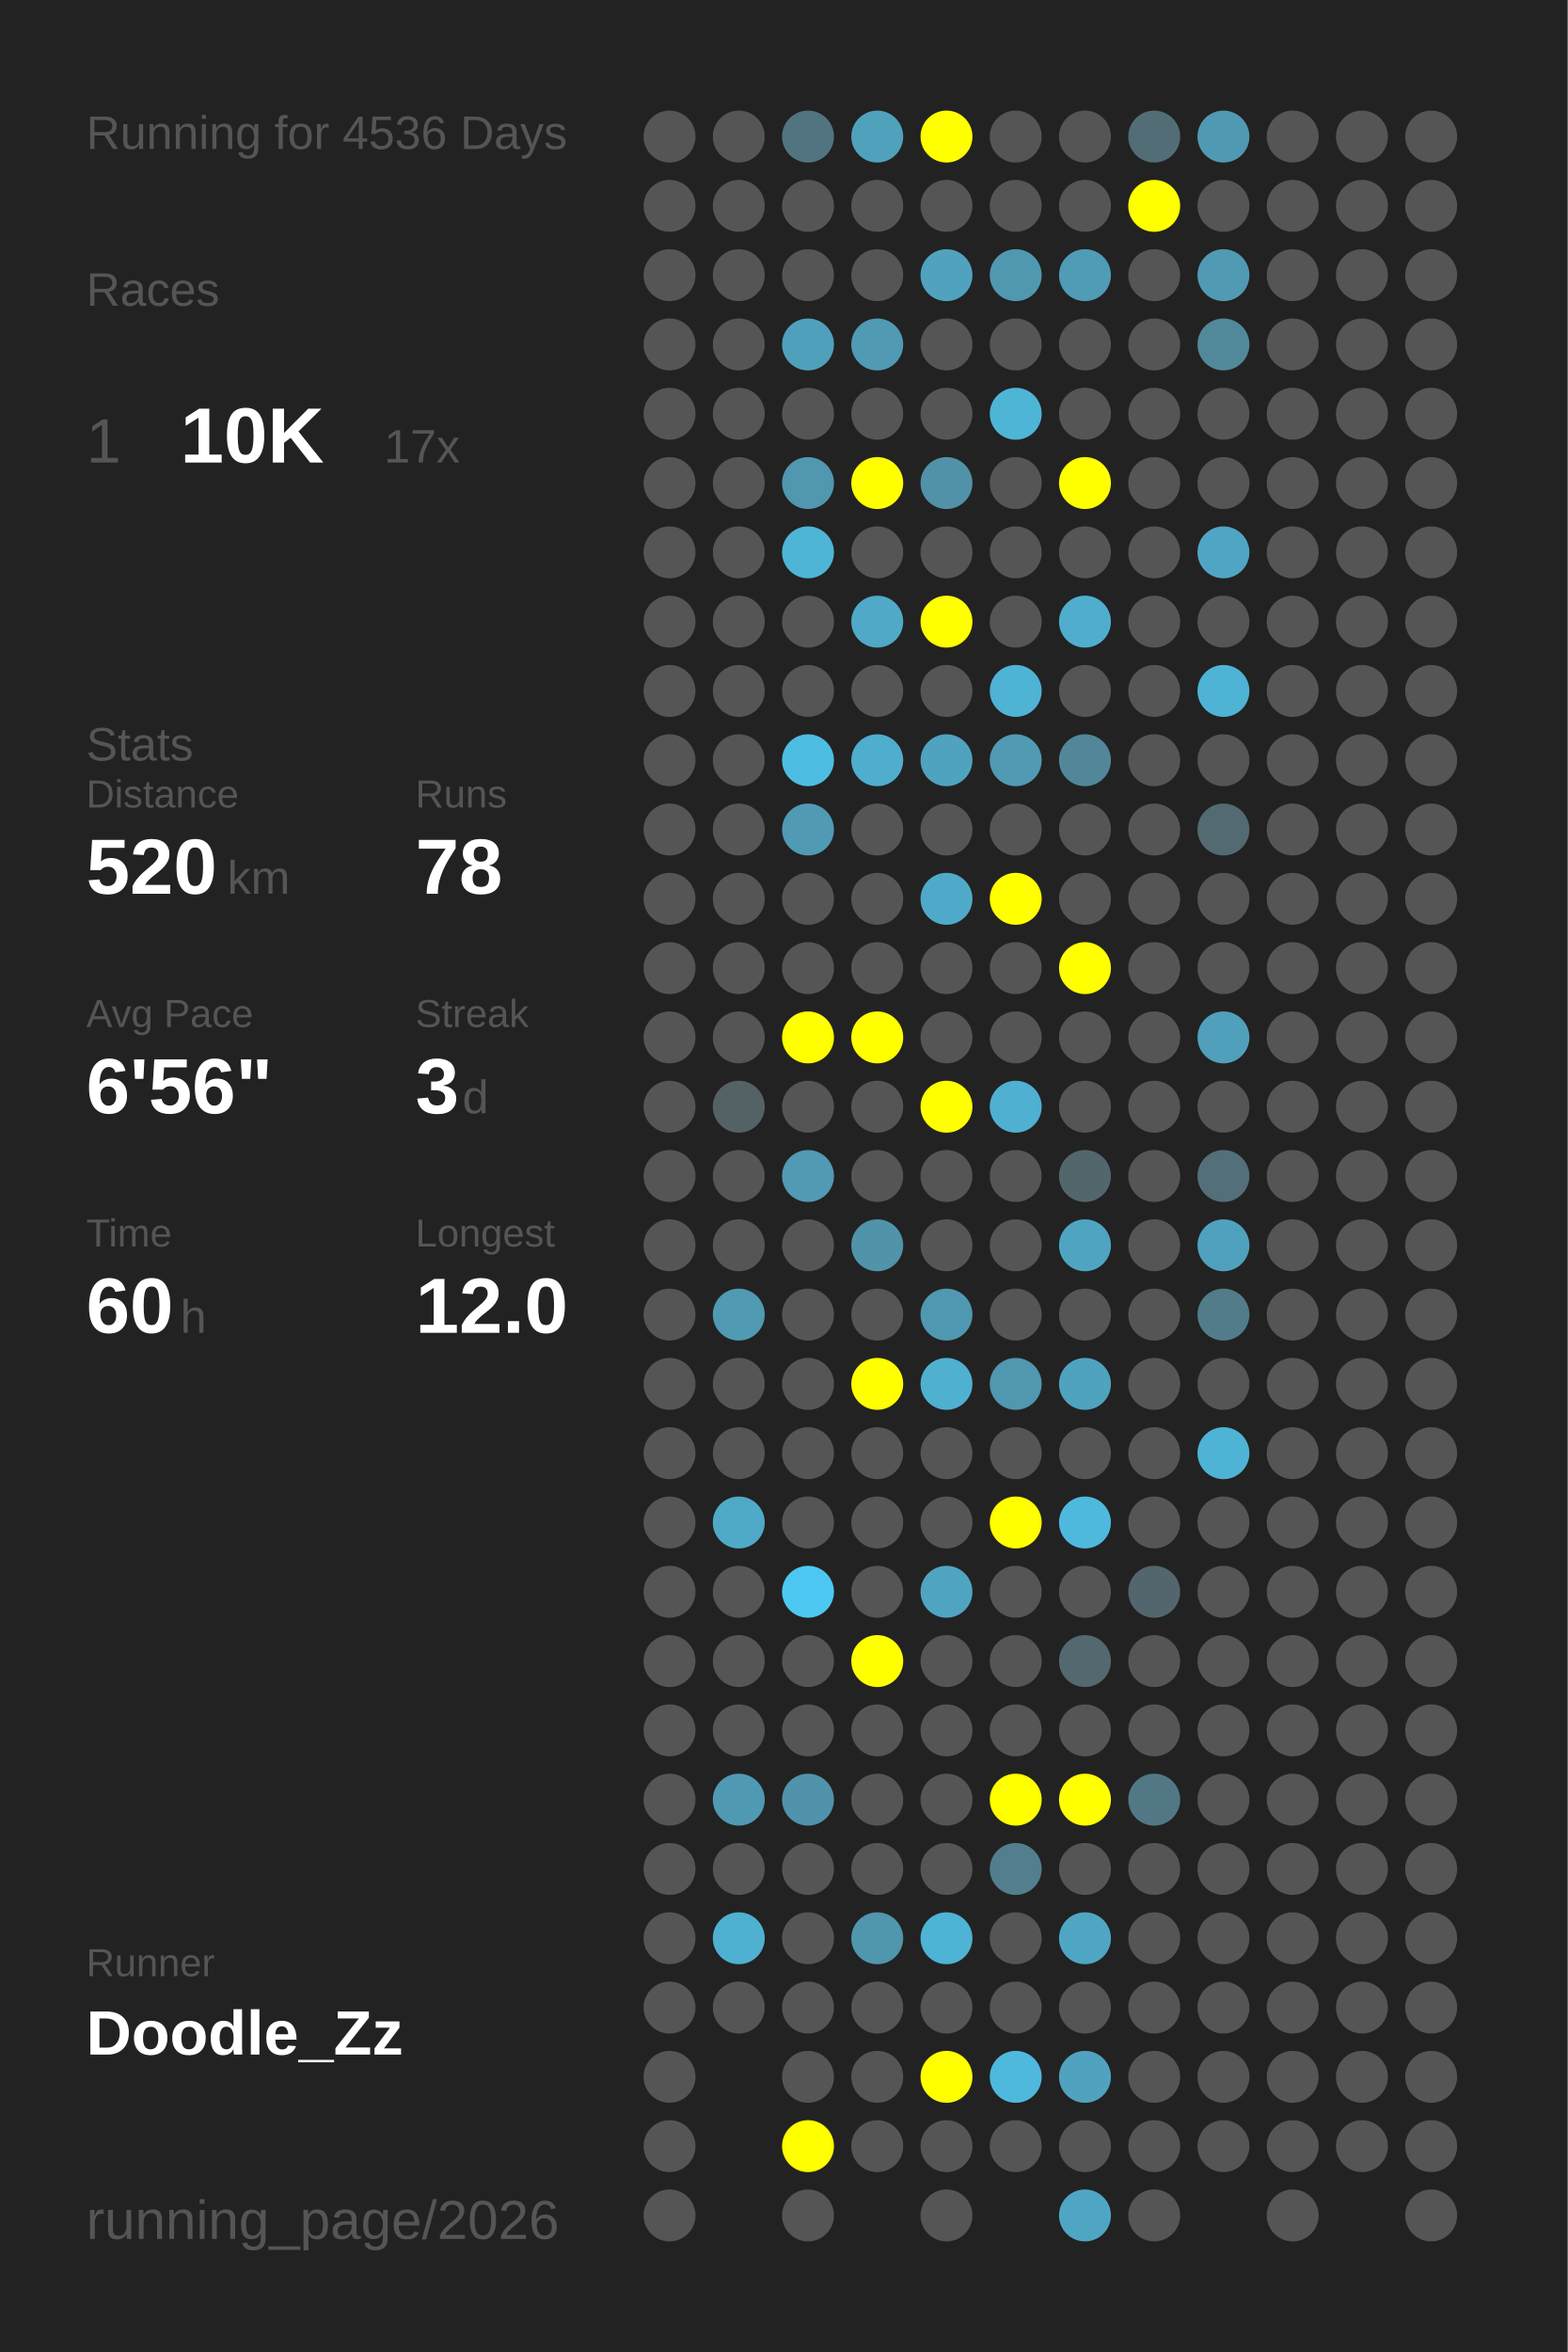
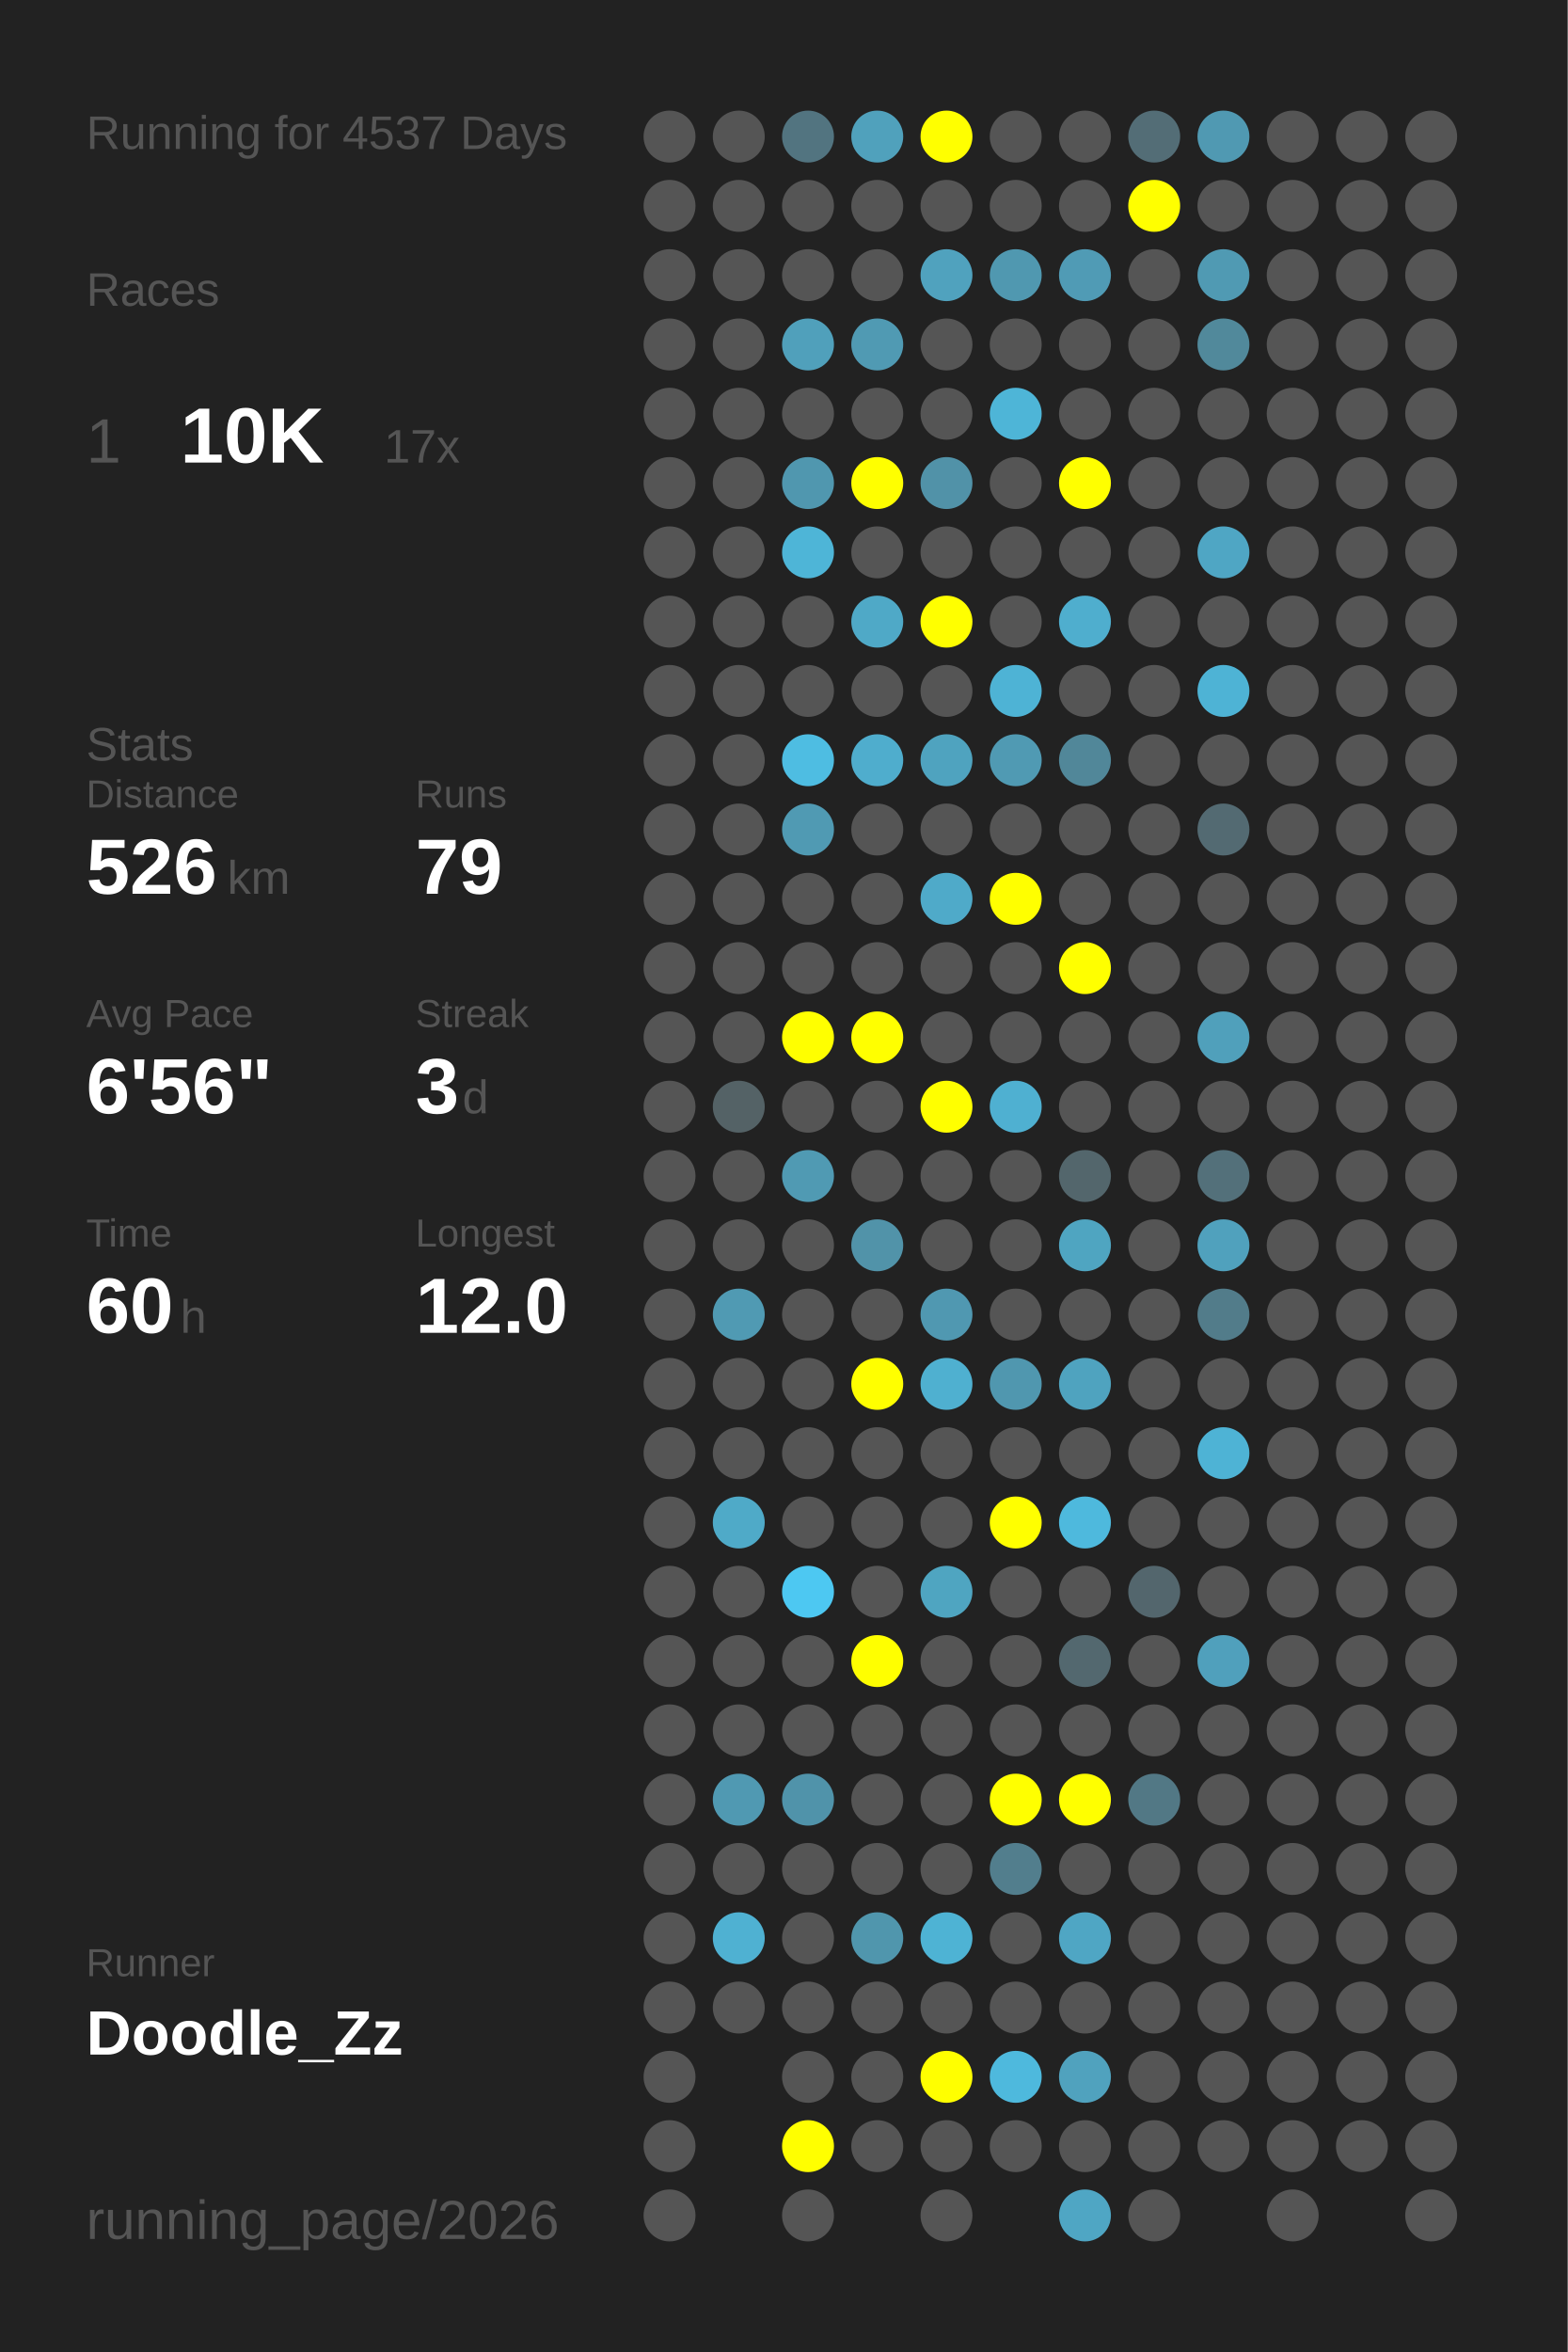
<svg xmlns="http://www.w3.org/2000/svg" baseProfile="full" height="300mm" version="1.1" viewBox="0,0,200,300" width="200mm">
  <defs />
  <rect fill="#222222" height="300" width="200" x="0" y="0" />
-   <text fill="#555555" style="font-size:6px; font-family:Arial;" x="11" y="19">Running for 4536 Days</text>
+   <text fill="#555555" style="font-size:6px; font-family:Arial;" x="11" y="19">Running for 4537 Days</text>
  <text fill="#555555" style="font-size:6px; font-family:Arial;" x="11" y="39">Races</text>
  <text fill="#555555" style="font-size:8px; font-family:Arial;" x="11" y="59">1</text>
  <text fill="#FFFFFF" style="font-size:10px; font-family:Arial; font-weight:bold;" x="23" y="59">10K</text>
  <text fill="#555555" style="font-size:6px; font-family:Arial;" x="49" y="59">17x</text>
  <text fill="#555555" style="font-size:6px; font-family:Arial;" x="11" y="97">Stats</text>
  <text fill="#555555" style="font-size:5px; font-family:Arial;" x="11" y="103">Distance</text>
-   <text fill="#FFFFFF" style="font-size:10px; font-family:Arial; font-weight:bold;" x="11" y="114">520</text>
+   <text fill="#FFFFFF" style="font-size:10px; font-family:Arial; font-weight:bold;" x="11" y="114">526</text>
  <text fill="#555555" style="font-size:6px; font-family:Arial;" x="29" y="114">km</text>
  <text fill="#555555" style="font-size:5px; font-family:Arial;" x="53" y="103">Runs</text>
-   <text fill="#FFFFFF" style="font-size:10px; font-family:Arial; font-weight:bold;" x="53" y="114">78</text>
+   <text fill="#FFFFFF" style="font-size:10px; font-family:Arial; font-weight:bold;" x="53" y="114">79</text>
  <text fill="#555555" style="font-size:5px; font-family:Arial;" x="11" y="131">Avg Pace</text>
  <text fill="#FFFFFF" style="font-size:10px; font-family:Arial; font-weight:bold;" x="11" y="142">6'56"</text>
  <text fill="#555555" style="font-size:5px; font-family:Arial;" x="53" y="131">Streak</text>
  <text fill="#FFFFFF" style="font-size:10px; font-family:Arial; font-weight:bold;" x="53" y="142">3</text>
  <text fill="#555555" style="font-size:6px; font-family:Arial;" x="59" y="142">d</text>
  <text fill="#555555" style="font-size:5px; font-family:Arial;" x="11" y="159">Time</text>
  <text fill="#FFFFFF" style="font-size:10px; font-family:Arial; font-weight:bold;" x="11" y="170">60</text>
  <text fill="#555555" style="font-size:6px; font-family:Arial;" x="23" y="170">h</text>
  <text fill="#555555" style="font-size:5px; font-family:Arial;" x="53" y="159">Longest</text>
  <text fill="#FFFFFF" style="font-size:10px; font-family:Arial; font-weight:bold;" x="53" y="170">12.0</text>
  <text fill="#555555" style="font-size:5px; font-family:Arial;" x="11" y="252.065">Runner</text>
  <text fill="#FFFFFF" style="font-size:8px; font-family:Arial; font-weight:bold;" x="11" y="262.065">Doodle_Zz</text>
  <text fill="#555555" style="font-size:7px; font-family:Arial;" x="11" y="285.581">running_page/2026</text>
  <circle cx="85.417" cy="17.419" fill="#555555" r="3.312" />
  <circle cx="85.417" cy="26.258" fill="#555555" r="3.312" />
  <circle cx="85.417" cy="35.097" fill="#555555" r="3.312" />
  <circle cx="85.417" cy="43.935" fill="#555555" r="3.312" />
  <circle cx="85.417" cy="52.774" fill="#555555" r="3.312" />
  <circle cx="85.417" cy="61.613" fill="#555555" r="3.312" />
  <circle cx="85.417" cy="70.452" fill="#555555" r="3.312" />
  <circle cx="85.417" cy="79.29" fill="#555555" r="3.312" />
  <circle cx="85.417" cy="88.129" fill="#555555" r="3.312" />
  <circle cx="85.417" cy="96.968" fill="#555555" r="3.312" />
  <circle cx="85.417" cy="105.806" fill="#555555" r="3.312" />
  <circle cx="85.417" cy="114.645" fill="#555555" r="3.312" />
  <circle cx="85.417" cy="123.484" fill="#555555" r="3.312" />
  <circle cx="85.417" cy="132.323" fill="#555555" r="3.312" />
  <circle cx="85.417" cy="141.161" fill="#555555" r="3.312" />
  <circle cx="85.417" cy="150" fill="#555555" r="3.312" />
  <circle cx="85.417" cy="158.839" fill="#555555" r="3.312" />
  <circle cx="85.417" cy="167.677" fill="#555555" r="3.312" />
  <circle cx="85.417" cy="176.516" fill="#555555" r="3.312" />
  <circle cx="85.417" cy="185.355" fill="#555555" r="3.312" />
  <circle cx="85.417" cy="194.194" fill="#555555" r="3.312" />
  <circle cx="85.417" cy="203.032" fill="#555555" r="3.312" />
  <circle cx="85.417" cy="211.871" fill="#555555" r="3.312" />
  <circle cx="85.417" cy="220.71" fill="#555555" r="3.312" />
  <circle cx="85.417" cy="229.548" fill="#555555" r="3.312" />
  <circle cx="85.417" cy="238.387" fill="#555555" r="3.312" />
  <circle cx="85.417" cy="247.226" fill="#555555" r="3.312" />
  <circle cx="85.417" cy="256.065" fill="#555555" r="3.312" />
  <circle cx="85.417" cy="264.903" fill="#555555" r="3.312" />
  <circle cx="85.417" cy="273.742" fill="#555555" r="3.312" />
  <circle cx="85.417" cy="282.581" fill="#555555" r="3.312" />
  <circle cx="94.25" cy="17.419" fill="#555555" r="3.312" />
  <circle cx="94.25" cy="26.258" fill="#555555" r="3.312" />
  <circle cx="94.25" cy="35.097" fill="#555555" r="3.312" />
  <circle cx="94.25" cy="43.935" fill="#555555" r="3.312" />
  <circle cx="94.25" cy="52.774" fill="#555555" r="3.312" />
  <circle cx="94.25" cy="61.613" fill="#555555" r="3.312" />
  <circle cx="94.25" cy="70.452" fill="#555555" r="3.312" />
  <circle cx="94.25" cy="79.29" fill="#555555" r="3.312" />
  <circle cx="94.25" cy="88.129" fill="#555555" r="3.312" />
  <circle cx="94.25" cy="96.968" fill="#555555" r="3.312" />
  <circle cx="94.25" cy="105.806" fill="#555555" r="3.312" />
  <circle cx="94.25" cy="114.645" fill="#555555" r="3.312" />
  <circle cx="94.25" cy="123.484" fill="#555555" r="3.312" />
  <circle cx="94.25" cy="132.323" fill="#555555" r="3.312" />
  <circle cx="94.25" cy="141.161" fill="#546266" r="3.312" />
  <circle cx="94.25" cy="150" fill="#555555" r="3.312" />
  <circle cx="94.25" cy="158.839" fill="#555555" r="3.312" />
  <circle cx="94.25" cy="167.677" fill="#509ab3" r="3.312" />
  <circle cx="94.25" cy="176.516" fill="#555555" r="3.312" />
  <circle cx="94.25" cy="185.355" fill="#555555" r="3.312" />
  <circle cx="94.25" cy="194.194" fill="#4faac8" r="3.312" />
  <circle cx="94.25" cy="203.032" fill="#555555" r="3.312" />
  <circle cx="94.25" cy="211.871" fill="#555555" r="3.312" />
  <circle cx="94.25" cy="220.71" fill="#555555" r="3.312" />
  <circle cx="94.25" cy="229.548" fill="#5099b2" r="3.312" />
  <circle cx="94.25" cy="238.387" fill="#555555" r="3.312" />
  <circle cx="94.25" cy="247.226" fill="#4fb1d2" r="3.312" />
  <circle cx="94.25" cy="256.065" fill="#555555" r="3.312" />
  <circle cx="103.083" cy="17.419" fill="#527480" r="3.312" />
  <circle cx="103.083" cy="26.258" fill="#555555" r="3.312" />
  <circle cx="103.083" cy="35.097" fill="#555555" r="3.312" />
  <circle cx="103.083" cy="43.935" fill="#50a0bb" r="3.312" />
  <circle cx="103.083" cy="52.774" fill="#555555" r="3.312" />
  <circle cx="103.083" cy="61.613" fill="#5097af" r="3.312" />
  <circle cx="103.083" cy="70.452" fill="#4eb5d7" r="3.312" />
  <circle cx="103.083" cy="79.29" fill="#555555" r="3.312" />
  <circle cx="103.083" cy="88.129" fill="#555555" r="3.312" />
  <circle cx="103.083" cy="96.968" fill="#4ebde2" r="3.312" />
  <circle cx="103.083" cy="105.806" fill="#509ab3" r="3.312" />
  <circle cx="103.083" cy="114.645" fill="#555555" r="3.312" />
  <circle cx="103.083" cy="123.484" fill="#555555" r="3.312" />
  <circle cx="103.083" cy="132.323" fill="#FFFF00" r="3.312" />
  <circle cx="103.083" cy="141.161" fill="#555555" r="3.312" />
  <circle cx="103.083" cy="150" fill="#509ab3" r="3.312" />
  <circle cx="103.083" cy="158.839" fill="#555555" r="3.312" />
  <circle cx="103.083" cy="167.677" fill="#555555" r="3.312" />
  <circle cx="103.083" cy="176.516" fill="#555555" r="3.312" />
  <circle cx="103.083" cy="185.355" fill="#555555" r="3.312" />
  <circle cx="103.083" cy="194.194" fill="#555555" r="3.312" />
  <circle cx="103.083" cy="203.032" fill="#4dc8f2" r="3.312" />
  <circle cx="103.083" cy="211.871" fill="#555555" r="3.312" />
  <circle cx="103.083" cy="220.71" fill="#555555" r="3.312" />
  <circle cx="103.083" cy="229.548" fill="#5093aa" r="3.312" />
  <circle cx="103.083" cy="238.387" fill="#555555" r="3.312" />
  <circle cx="103.083" cy="247.226" fill="#555555" r="3.312" />
  <circle cx="103.083" cy="256.065" fill="#555555" r="3.312" />
  <circle cx="103.083" cy="264.903" fill="#555555" r="3.312" />
  <circle cx="103.083" cy="273.742" fill="#FFFF00" r="3.312" />
  <circle cx="103.083" cy="282.581" fill="#555555" r="3.312" />
  <circle cx="111.917" cy="17.419" fill="#50a1bc" r="3.312" />
  <circle cx="111.917" cy="26.258" fill="#555555" r="3.312" />
  <circle cx="111.917" cy="35.097" fill="#555555" r="3.312" />
  <circle cx="111.917" cy="43.935" fill="#509ab3" r="3.312" />
  <circle cx="111.917" cy="52.774" fill="#555555" r="3.312" />
  <circle cx="111.917" cy="61.613" fill="#FFFF00" r="3.312" />
  <circle cx="111.917" cy="70.452" fill="#555555" r="3.312" />
  <circle cx="111.917" cy="79.29" fill="#4fa9c7" r="3.312" />
  <circle cx="111.917" cy="88.129" fill="#555555" r="3.312" />
  <circle cx="111.917" cy="96.968" fill="#4fadcd" r="3.312" />
  <circle cx="111.917" cy="105.806" fill="#555555" r="3.312" />
  <circle cx="111.917" cy="114.645" fill="#555555" r="3.312" />
  <circle cx="111.917" cy="123.484" fill="#555555" r="3.312" />
  <circle cx="111.917" cy="132.323" fill="#FFFF00" r="3.312" />
  <circle cx="111.917" cy="141.161" fill="#555555" r="3.312" />
  <circle cx="111.917" cy="150" fill="#555555" r="3.312" />
  <circle cx="111.917" cy="158.839" fill="#5193a9" r="3.312" />
  <circle cx="111.917" cy="167.677" fill="#555555" r="3.312" />
  <circle cx="111.917" cy="176.516" fill="#FFFF00" r="3.312" />
  <circle cx="111.917" cy="185.355" fill="#555555" r="3.312" />
  <circle cx="111.917" cy="194.194" fill="#555555" r="3.312" />
  <circle cx="111.917" cy="203.032" fill="#555555" r="3.312" />
  <circle cx="111.917" cy="211.871" fill="#FFFF00" r="3.312" />
  <circle cx="111.917" cy="220.71" fill="#555555" r="3.312" />
  <circle cx="111.917" cy="229.548" fill="#555555" r="3.312" />
  <circle cx="111.917" cy="238.387" fill="#555555" r="3.312" />
  <circle cx="111.917" cy="247.226" fill="#5096ad" r="3.312" />
  <circle cx="111.917" cy="256.065" fill="#555555" r="3.312" />
  <circle cx="111.917" cy="264.903" fill="#555555" r="3.312" />
  <circle cx="111.917" cy="273.742" fill="#555555" r="3.312" />
  <circle cx="120.75" cy="17.419" fill="#FFFF00" r="3.312" />
  <circle cx="120.75" cy="26.258" fill="#555555" r="3.312" />
  <circle cx="120.75" cy="35.097" fill="#50a2be" r="3.312" />
  <circle cx="120.75" cy="43.935" fill="#555555" r="3.312" />
  <circle cx="120.75" cy="52.774" fill="#555555" r="3.312" />
  <circle cx="120.75" cy="61.613" fill="#5192a8" r="3.312" />
  <circle cx="120.75" cy="70.452" fill="#555555" r="3.312" />
  <circle cx="120.75" cy="79.29" fill="#FFFF00" r="3.312" />
  <circle cx="120.75" cy="88.129" fill="#555555" r="3.312" />
  <circle cx="120.75" cy="96.968" fill="#4fa3bf" r="3.312" />
  <circle cx="120.75" cy="105.806" fill="#555555" r="3.312" />
  <circle cx="120.75" cy="114.645" fill="#4faac9" r="3.312" />
  <circle cx="120.75" cy="123.484" fill="#555555" r="3.312" />
  <circle cx="120.75" cy="132.323" fill="#555555" r="3.312" />
  <circle cx="120.75" cy="141.161" fill="#FFFF00" r="3.312" />
  <circle cx="120.75" cy="150" fill="#555555" r="3.312" />
  <circle cx="120.75" cy="158.839" fill="#555555" r="3.312" />
  <circle cx="120.75" cy="167.677" fill="#5098b1" r="3.312" />
  <circle cx="120.75" cy="176.516" fill="#4fb0d0" r="3.312" />
  <circle cx="120.75" cy="185.355" fill="#555555" r="3.312" />
  <circle cx="120.75" cy="194.194" fill="#555555" r="3.312" />
  <circle cx="120.75" cy="203.032" fill="#4fa5c1" r="3.312" />
  <circle cx="120.75" cy="211.871" fill="#555555" r="3.312" />
  <circle cx="120.75" cy="220.71" fill="#555555" r="3.312" />
  <circle cx="120.75" cy="229.548" fill="#555555" r="3.312" />
  <circle cx="120.75" cy="238.387" fill="#555555" r="3.312" />
  <circle cx="120.75" cy="247.226" fill="#4eb3d4" r="3.312" />
  <circle cx="120.75" cy="256.065" fill="#555555" r="3.312" />
  <circle cx="120.75" cy="264.903" fill="#FFFF00" r="3.312" />
  <circle cx="120.75" cy="273.742" fill="#555555" r="3.312" />
  <circle cx="120.75" cy="282.581" fill="#555555" r="3.312" />
  <circle cx="129.583" cy="17.419" fill="#555555" r="3.312" />
  <circle cx="129.583" cy="26.258" fill="#555555" r="3.312" />
  <circle cx="129.583" cy="35.097" fill="#5098b0" r="3.312" />
  <circle cx="129.583" cy="43.935" fill="#555555" r="3.312" />
  <circle cx="129.583" cy="52.774" fill="#4eb5d7" r="3.312" />
  <circle cx="129.583" cy="61.613" fill="#555555" r="3.312" />
  <circle cx="129.583" cy="70.452" fill="#555555" r="3.312" />
  <circle cx="129.583" cy="79.29" fill="#555555" r="3.312" />
  <circle cx="129.583" cy="88.129" fill="#4eb3d5" r="3.312" />
  <circle cx="129.583" cy="96.968" fill="#509ab3" r="3.312" />
  <circle cx="129.583" cy="105.806" fill="#555555" r="3.312" />
  <circle cx="129.583" cy="114.645" fill="#FFFF00" r="3.312" />
  <circle cx="129.583" cy="123.484" fill="#555555" r="3.312" />
  <circle cx="129.583" cy="132.323" fill="#555555" r="3.312" />
  <circle cx="129.583" cy="141.161" fill="#4fb0d1" r="3.312" />
  <circle cx="129.583" cy="150" fill="#555555" r="3.312" />
  <circle cx="129.583" cy="158.839" fill="#555555" r="3.312" />
  <circle cx="129.583" cy="167.677" fill="#555555" r="3.312" />
  <circle cx="129.583" cy="176.516" fill="#5097af" r="3.312" />
  <circle cx="129.583" cy="185.355" fill="#555555" r="3.312" />
  <circle cx="129.583" cy="194.194" fill="#FFFF00" r="3.312" />
  <circle cx="129.583" cy="203.032" fill="#555555" r="3.312" />
  <circle cx="129.583" cy="211.871" fill="#555555" r="3.312" />
  <circle cx="129.583" cy="220.71" fill="#555555" r="3.312" />
  <circle cx="129.583" cy="229.548" fill="#FFFF00" r="3.312" />
  <circle cx="129.583" cy="238.387" fill="#527e8d" r="3.312" />
  <circle cx="129.583" cy="247.226" fill="#555555" r="3.312" />
  <circle cx="129.583" cy="256.065" fill="#555555" r="3.312" />
  <circle cx="129.583" cy="264.903" fill="#4eb9dd" r="3.312" />
  <circle cx="129.583" cy="273.742" fill="#555555" r="3.312" />
  <circle cx="138.417" cy="17.419" fill="#555555" r="3.312" />
  <circle cx="138.417" cy="26.258" fill="#555555" r="3.312" />
  <circle cx="138.417" cy="35.097" fill="#509bb5" r="3.312" />
  <circle cx="138.417" cy="43.935" fill="#555555" r="3.312" />
  <circle cx="138.417" cy="52.774" fill="#555555" r="3.312" />
  <circle cx="138.417" cy="61.613" fill="#FFFF00" r="3.312" />
  <circle cx="138.417" cy="70.452" fill="#555555" r="3.312" />
  <circle cx="138.417" cy="79.29" fill="#4faece" r="3.312" />
  <circle cx="138.417" cy="88.129" fill="#555555" r="3.312" />
  <circle cx="138.417" cy="96.968" fill="#518799" r="3.312" />
  <circle cx="138.417" cy="105.806" fill="#555555" r="3.312" />
  <circle cx="138.417" cy="114.645" fill="#555555" r="3.312" />
  <circle cx="138.417" cy="123.484" fill="#FFFF00" r="3.312" />
  <circle cx="138.417" cy="132.323" fill="#555555" r="3.312" />
  <circle cx="138.417" cy="141.161" fill="#555555" r="3.312" />
  <circle cx="138.417" cy="150" fill="#53666c" r="3.312" />
  <circle cx="138.417" cy="158.839" fill="#4fa5c1" r="3.312" />
  <circle cx="138.417" cy="167.677" fill="#555555" r="3.312" />
  <circle cx="138.417" cy="176.516" fill="#4fa3bf" r="3.312" />
  <circle cx="138.417" cy="185.355" fill="#555555" r="3.312" />
  <circle cx="138.417" cy="194.194" fill="#4eb9dd" r="3.312" />
  <circle cx="138.417" cy="203.032" fill="#555555" r="3.312" />
  <circle cx="138.417" cy="211.871" fill="#53686f" r="3.312" />
  <circle cx="138.417" cy="220.71" fill="#555555" r="3.312" />
  <circle cx="138.417" cy="229.548" fill="#FFFF00" r="3.312" />
  <circle cx="138.417" cy="238.387" fill="#555555" r="3.312" />
  <circle cx="138.417" cy="247.226" fill="#4fa6c4" r="3.312" />
  <circle cx="138.417" cy="256.065" fill="#555555" r="3.312" />
  <circle cx="138.417" cy="264.903" fill="#50a2be" r="3.312" />
  <circle cx="138.417" cy="273.742" fill="#555555" r="3.312" />
  <circle cx="138.417" cy="282.581" fill="#4fa6c4" r="3.312" />
  <circle cx="147.25" cy="17.419" fill="#536d76" r="3.312" />
  <circle cx="147.25" cy="26.258" fill="#FFFF00" r="3.312" />
  <circle cx="147.25" cy="35.097" fill="#555555" r="3.312" />
  <circle cx="147.25" cy="43.935" fill="#555555" r="3.312" />
  <circle cx="147.25" cy="52.774" fill="#555555" r="3.312" />
  <circle cx="147.25" cy="61.613" fill="#555555" r="3.312" />
  <circle cx="147.25" cy="70.452" fill="#555555" r="3.312" />
  <circle cx="147.25" cy="79.29" fill="#555555" r="3.312" />
  <circle cx="147.25" cy="88.129" fill="#555555" r="3.312" />
  <circle cx="147.25" cy="96.968" fill="#555555" r="3.312" />
  <circle cx="147.25" cy="105.806" fill="#555555" r="3.312" />
  <circle cx="147.25" cy="114.645" fill="#555555" r="3.312" />
  <circle cx="147.25" cy="123.484" fill="#555555" r="3.312" />
  <circle cx="147.25" cy="132.323" fill="#555555" r="3.312" />
  <circle cx="147.25" cy="141.161" fill="#555555" r="3.312" />
  <circle cx="147.25" cy="150" fill="#555555" r="3.312" />
  <circle cx="147.25" cy="158.839" fill="#555555" r="3.312" />
  <circle cx="147.25" cy="167.677" fill="#555555" r="3.312" />
  <circle cx="147.25" cy="176.516" fill="#555555" r="3.312" />
  <circle cx="147.25" cy="185.355" fill="#555555" r="3.312" />
  <circle cx="147.25" cy="194.194" fill="#555555" r="3.312" />
  <circle cx="147.25" cy="203.032" fill="#53666d" r="3.312" />
  <circle cx="147.25" cy="211.871" fill="#555555" r="3.312" />
  <circle cx="147.25" cy="220.71" fill="#555555" r="3.312" />
  <circle cx="147.25" cy="229.548" fill="#527885" r="3.312" />
  <circle cx="147.25" cy="238.387" fill="#555555" r="3.312" />
  <circle cx="147.25" cy="247.226" fill="#555555" r="3.312" />
  <circle cx="147.25" cy="256.065" fill="#555555" r="3.312" />
  <circle cx="147.25" cy="264.903" fill="#555555" r="3.312" />
  <circle cx="147.25" cy="273.742" fill="#555555" r="3.312" />
  <circle cx="147.25" cy="282.581" fill="#555555" r="3.312" />
  <circle cx="156.083" cy="17.419" fill="#5099b2" r="3.312" />
  <circle cx="156.083" cy="26.258" fill="#555555" r="3.312" />
  <circle cx="156.083" cy="35.097" fill="#509ab3" r="3.312" />
  <circle cx="156.083" cy="43.935" fill="#51899b" r="3.312" />
  <circle cx="156.083" cy="52.774" fill="#555555" r="3.312" />
  <circle cx="156.083" cy="61.613" fill="#555555" r="3.312" />
  <circle cx="156.083" cy="70.452" fill="#4fa6c4" r="3.312" />
  <circle cx="156.083" cy="79.29" fill="#555555" r="3.312" />
  <circle cx="156.083" cy="88.129" fill="#4eb3d5" r="3.312" />
  <circle cx="156.083" cy="96.968" fill="#555555" r="3.312" />
  <circle cx="156.083" cy="105.806" fill="#536a72" r="3.312" />
  <circle cx="156.083" cy="114.645" fill="#555555" r="3.312" />
  <circle cx="156.083" cy="123.484" fill="#555555" r="3.312" />
  <circle cx="156.083" cy="132.323" fill="#50a0bb" r="3.312" />
  <circle cx="156.083" cy="141.161" fill="#555555" r="3.312" />
  <circle cx="156.083" cy="150" fill="#53707a" r="3.312" />
  <circle cx="156.083" cy="158.839" fill="#50a1bd" r="3.312" />
  <circle cx="156.083" cy="167.677" fill="#527c8a" r="3.312" />
  <circle cx="156.083" cy="176.516" fill="#555555" r="3.312" />
  <circle cx="156.083" cy="185.355" fill="#4eb3d5" r="3.312" />
  <circle cx="156.083" cy="194.194" fill="#555555" r="3.312" />
  <circle cx="156.083" cy="203.032" fill="#555555" r="3.312" />
-   <circle cx="156.083" cy="211.871" fill="#555555" r="3.312" />
+   <circle cx="156.083" cy="211.871" fill="#50a0bc" r="3.312" />
  <circle cx="156.083" cy="220.71" fill="#555555" r="3.312" />
  <circle cx="156.083" cy="229.548" fill="#555555" r="3.312" />
  <circle cx="156.083" cy="238.387" fill="#555555" r="3.312" />
  <circle cx="156.083" cy="247.226" fill="#555555" r="3.312" />
  <circle cx="156.083" cy="256.065" fill="#555555" r="3.312" />
  <circle cx="156.083" cy="264.903" fill="#555555" r="3.312" />
  <circle cx="156.083" cy="273.742" fill="#555555" r="3.312" />
  <circle cx="164.917" cy="17.419" fill="#555555" r="3.312" />
  <circle cx="164.917" cy="26.258" fill="#555555" r="3.312" />
  <circle cx="164.917" cy="35.097" fill="#555555" r="3.312" />
  <circle cx="164.917" cy="43.935" fill="#555555" r="3.312" />
  <circle cx="164.917" cy="52.774" fill="#555555" r="3.312" />
  <circle cx="164.917" cy="61.613" fill="#555555" r="3.312" />
  <circle cx="164.917" cy="70.452" fill="#555555" r="3.312" />
  <circle cx="164.917" cy="79.29" fill="#555555" r="3.312" />
  <circle cx="164.917" cy="88.129" fill="#555555" r="3.312" />
  <circle cx="164.917" cy="96.968" fill="#555555" r="3.312" />
  <circle cx="164.917" cy="105.806" fill="#555555" r="3.312" />
  <circle cx="164.917" cy="114.645" fill="#555555" r="3.312" />
  <circle cx="164.917" cy="123.484" fill="#555555" r="3.312" />
  <circle cx="164.917" cy="132.323" fill="#555555" r="3.312" />
  <circle cx="164.917" cy="141.161" fill="#555555" r="3.312" />
  <circle cx="164.917" cy="150" fill="#555555" r="3.312" />
  <circle cx="164.917" cy="158.839" fill="#555555" r="3.312" />
  <circle cx="164.917" cy="167.677" fill="#555555" r="3.312" />
  <circle cx="164.917" cy="176.516" fill="#555555" r="3.312" />
  <circle cx="164.917" cy="185.355" fill="#555555" r="3.312" />
  <circle cx="164.917" cy="194.194" fill="#555555" r="3.312" />
  <circle cx="164.917" cy="203.032" fill="#555555" r="3.312" />
  <circle cx="164.917" cy="211.871" fill="#555555" r="3.312" />
  <circle cx="164.917" cy="220.71" fill="#555555" r="3.312" />
  <circle cx="164.917" cy="229.548" fill="#555555" r="3.312" />
  <circle cx="164.917" cy="238.387" fill="#555555" r="3.312" />
  <circle cx="164.917" cy="247.226" fill="#555555" r="3.312" />
  <circle cx="164.917" cy="256.065" fill="#555555" r="3.312" />
  <circle cx="164.917" cy="264.903" fill="#555555" r="3.312" />
  <circle cx="164.917" cy="273.742" fill="#555555" r="3.312" />
  <circle cx="164.917" cy="282.581" fill="#555555" r="3.312" />
  <circle cx="173.75" cy="17.419" fill="#555555" r="3.312" />
  <circle cx="173.75" cy="26.258" fill="#555555" r="3.312" />
  <circle cx="173.75" cy="35.097" fill="#555555" r="3.312" />
  <circle cx="173.75" cy="43.935" fill="#555555" r="3.312" />
  <circle cx="173.75" cy="52.774" fill="#555555" r="3.312" />
  <circle cx="173.75" cy="61.613" fill="#555555" r="3.312" />
  <circle cx="173.75" cy="70.452" fill="#555555" r="3.312" />
  <circle cx="173.75" cy="79.29" fill="#555555" r="3.312" />
  <circle cx="173.75" cy="88.129" fill="#555555" r="3.312" />
  <circle cx="173.75" cy="96.968" fill="#555555" r="3.312" />
  <circle cx="173.75" cy="105.806" fill="#555555" r="3.312" />
  <circle cx="173.75" cy="114.645" fill="#555555" r="3.312" />
  <circle cx="173.75" cy="123.484" fill="#555555" r="3.312" />
  <circle cx="173.75" cy="132.323" fill="#555555" r="3.312" />
  <circle cx="173.75" cy="141.161" fill="#555555" r="3.312" />
  <circle cx="173.75" cy="150" fill="#555555" r="3.312" />
  <circle cx="173.75" cy="158.839" fill="#555555" r="3.312" />
  <circle cx="173.75" cy="167.677" fill="#555555" r="3.312" />
  <circle cx="173.75" cy="176.516" fill="#555555" r="3.312" />
  <circle cx="173.75" cy="185.355" fill="#555555" r="3.312" />
  <circle cx="173.75" cy="194.194" fill="#555555" r="3.312" />
  <circle cx="173.75" cy="203.032" fill="#555555" r="3.312" />
  <circle cx="173.75" cy="211.871" fill="#555555" r="3.312" />
  <circle cx="173.75" cy="220.71" fill="#555555" r="3.312" />
  <circle cx="173.75" cy="229.548" fill="#555555" r="3.312" />
  <circle cx="173.75" cy="238.387" fill="#555555" r="3.312" />
  <circle cx="173.75" cy="247.226" fill="#555555" r="3.312" />
  <circle cx="173.75" cy="256.065" fill="#555555" r="3.312" />
  <circle cx="173.75" cy="264.903" fill="#555555" r="3.312" />
  <circle cx="173.75" cy="273.742" fill="#555555" r="3.312" />
  <circle cx="182.583" cy="17.419" fill="#555555" r="3.312" />
  <circle cx="182.583" cy="26.258" fill="#555555" r="3.312" />
  <circle cx="182.583" cy="35.097" fill="#555555" r="3.312" />
  <circle cx="182.583" cy="43.935" fill="#555555" r="3.312" />
  <circle cx="182.583" cy="52.774" fill="#555555" r="3.312" />
  <circle cx="182.583" cy="61.613" fill="#555555" r="3.312" />
  <circle cx="182.583" cy="70.452" fill="#555555" r="3.312" />
  <circle cx="182.583" cy="79.29" fill="#555555" r="3.312" />
  <circle cx="182.583" cy="88.129" fill="#555555" r="3.312" />
  <circle cx="182.583" cy="96.968" fill="#555555" r="3.312" />
  <circle cx="182.583" cy="105.806" fill="#555555" r="3.312" />
  <circle cx="182.583" cy="114.645" fill="#555555" r="3.312" />
  <circle cx="182.583" cy="123.484" fill="#555555" r="3.312" />
  <circle cx="182.583" cy="132.323" fill="#555555" r="3.312" />
  <circle cx="182.583" cy="141.161" fill="#555555" r="3.312" />
  <circle cx="182.583" cy="150" fill="#555555" r="3.312" />
  <circle cx="182.583" cy="158.839" fill="#555555" r="3.312" />
  <circle cx="182.583" cy="167.677" fill="#555555" r="3.312" />
  <circle cx="182.583" cy="176.516" fill="#555555" r="3.312" />
  <circle cx="182.583" cy="185.355" fill="#555555" r="3.312" />
  <circle cx="182.583" cy="194.194" fill="#555555" r="3.312" />
  <circle cx="182.583" cy="203.032" fill="#555555" r="3.312" />
  <circle cx="182.583" cy="211.871" fill="#555555" r="3.312" />
  <circle cx="182.583" cy="220.71" fill="#555555" r="3.312" />
  <circle cx="182.583" cy="229.548" fill="#555555" r="3.312" />
  <circle cx="182.583" cy="238.387" fill="#555555" r="3.312" />
  <circle cx="182.583" cy="247.226" fill="#555555" r="3.312" />
  <circle cx="182.583" cy="256.065" fill="#555555" r="3.312" />
  <circle cx="182.583" cy="264.903" fill="#555555" r="3.312" />
  <circle cx="182.583" cy="273.742" fill="#555555" r="3.312" />
  <circle cx="182.583" cy="282.581" fill="#555555" r="3.312" />
</svg>
